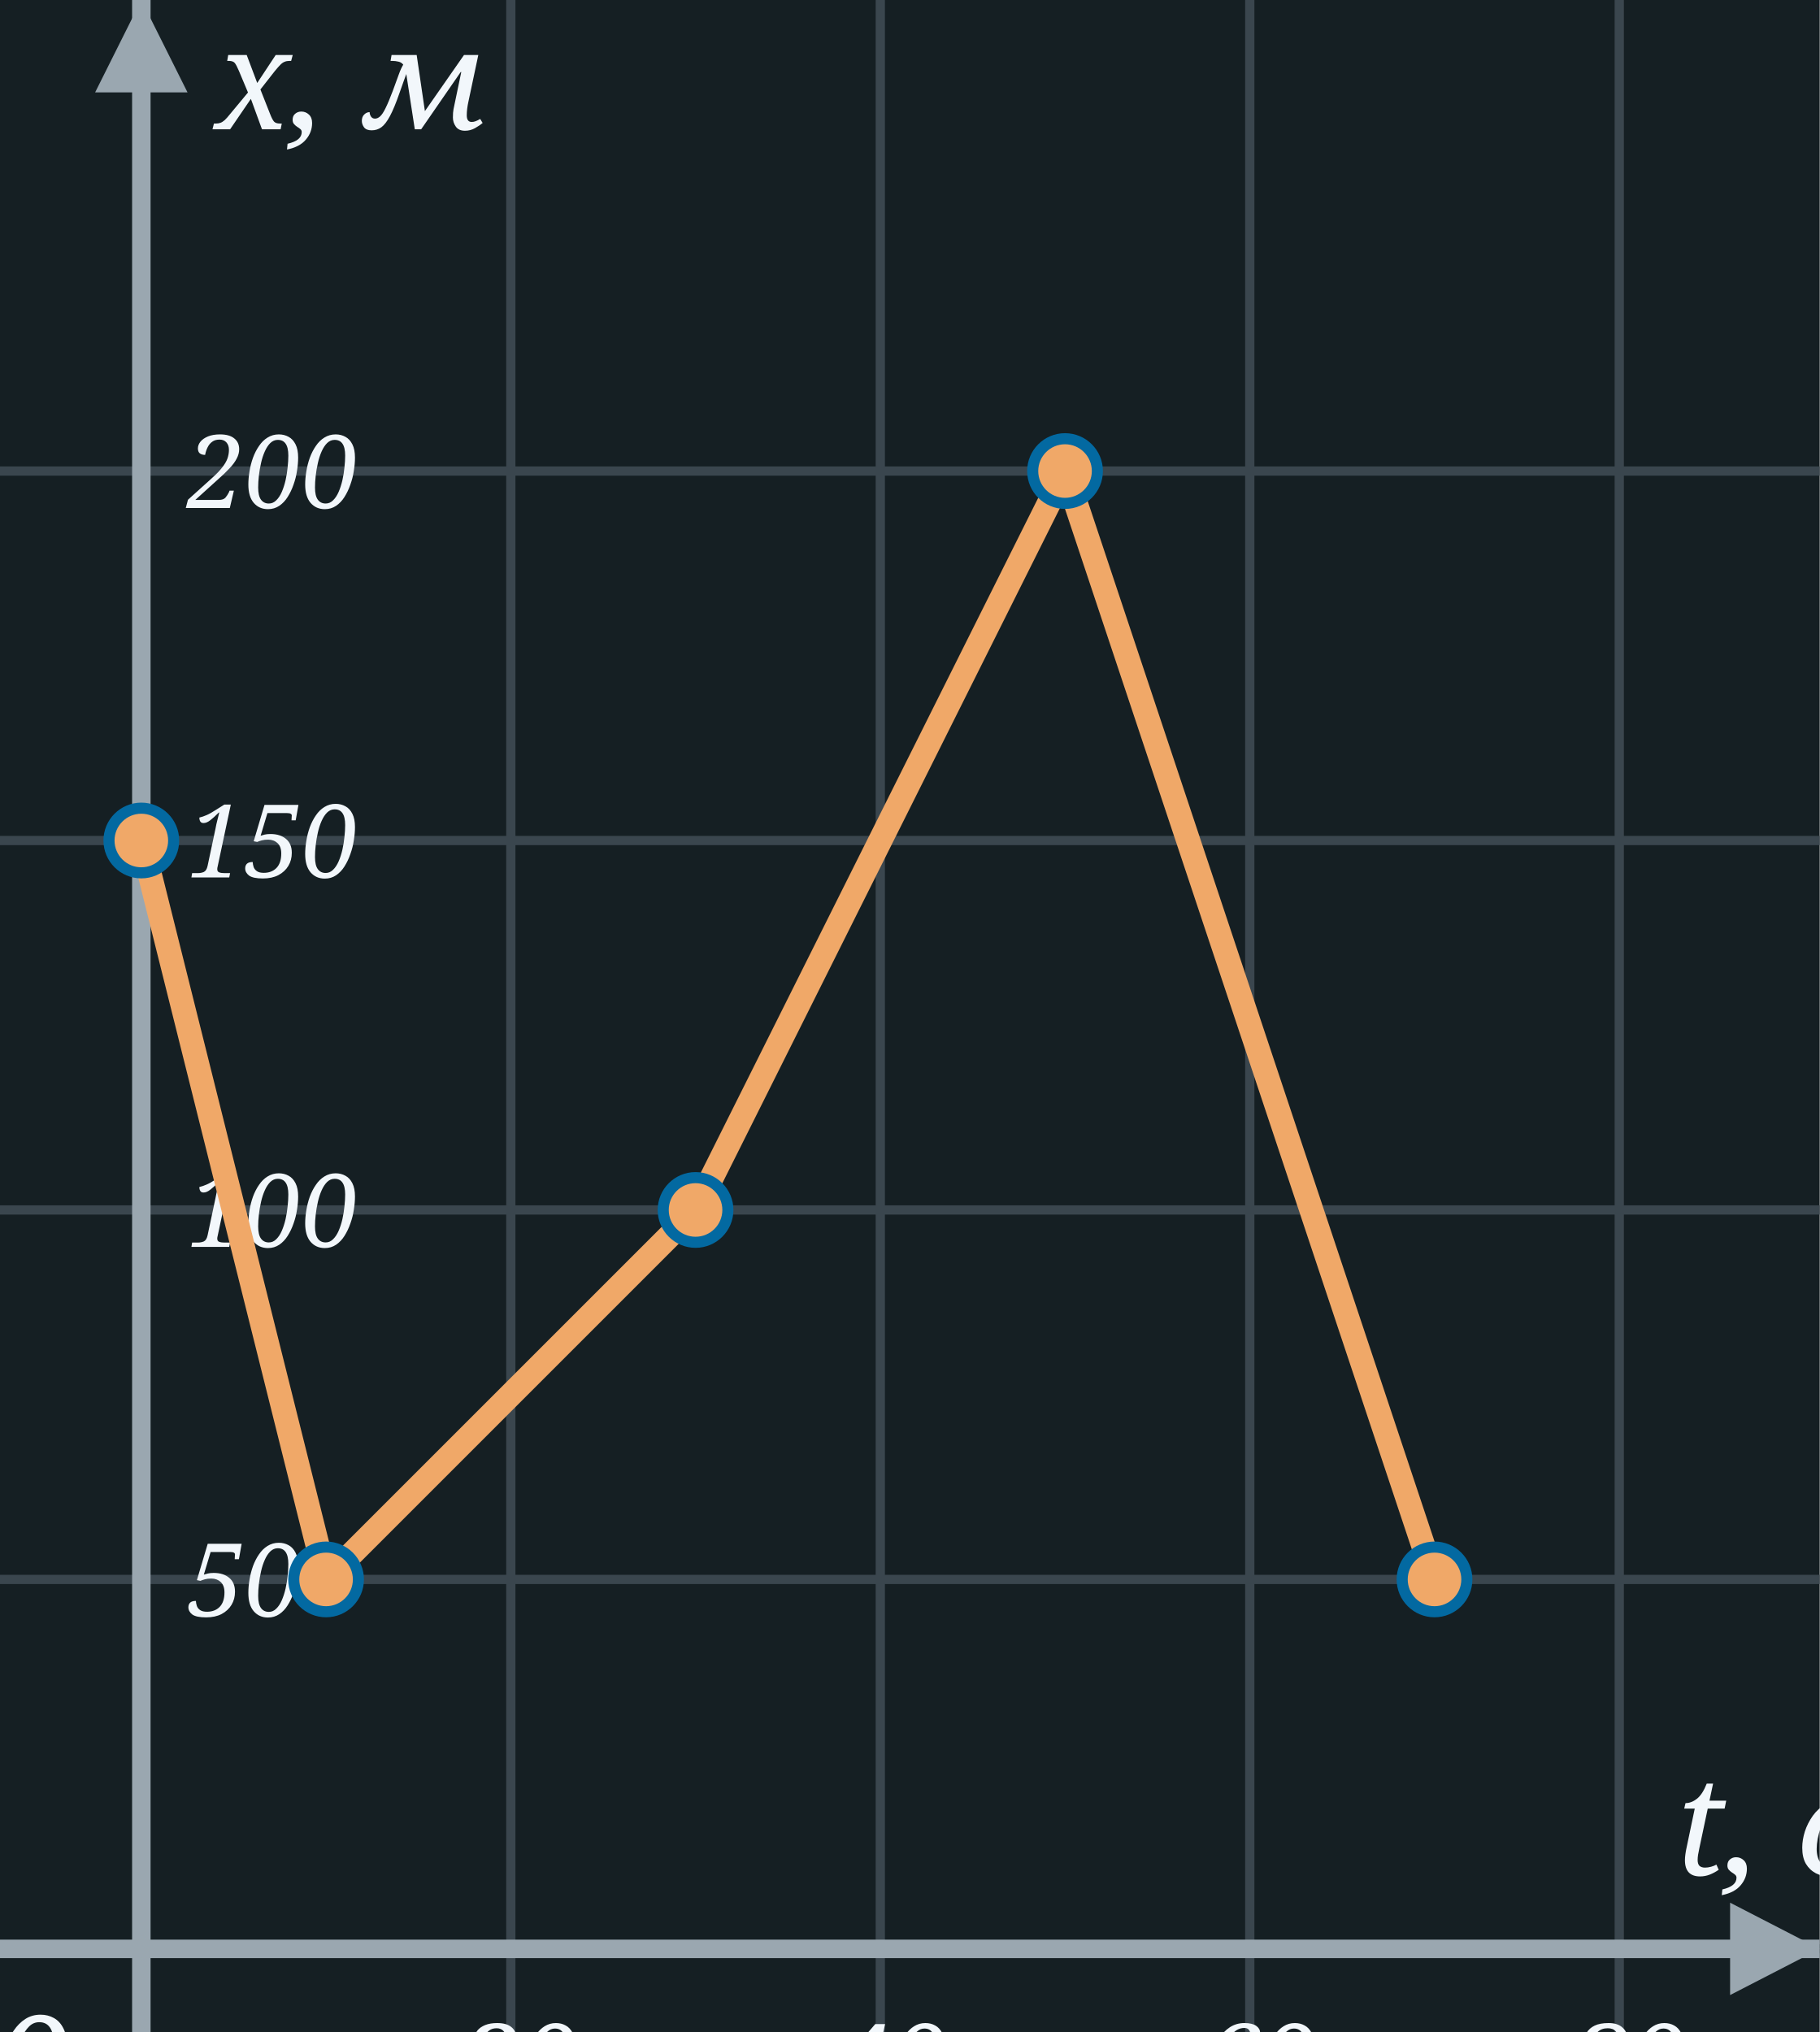
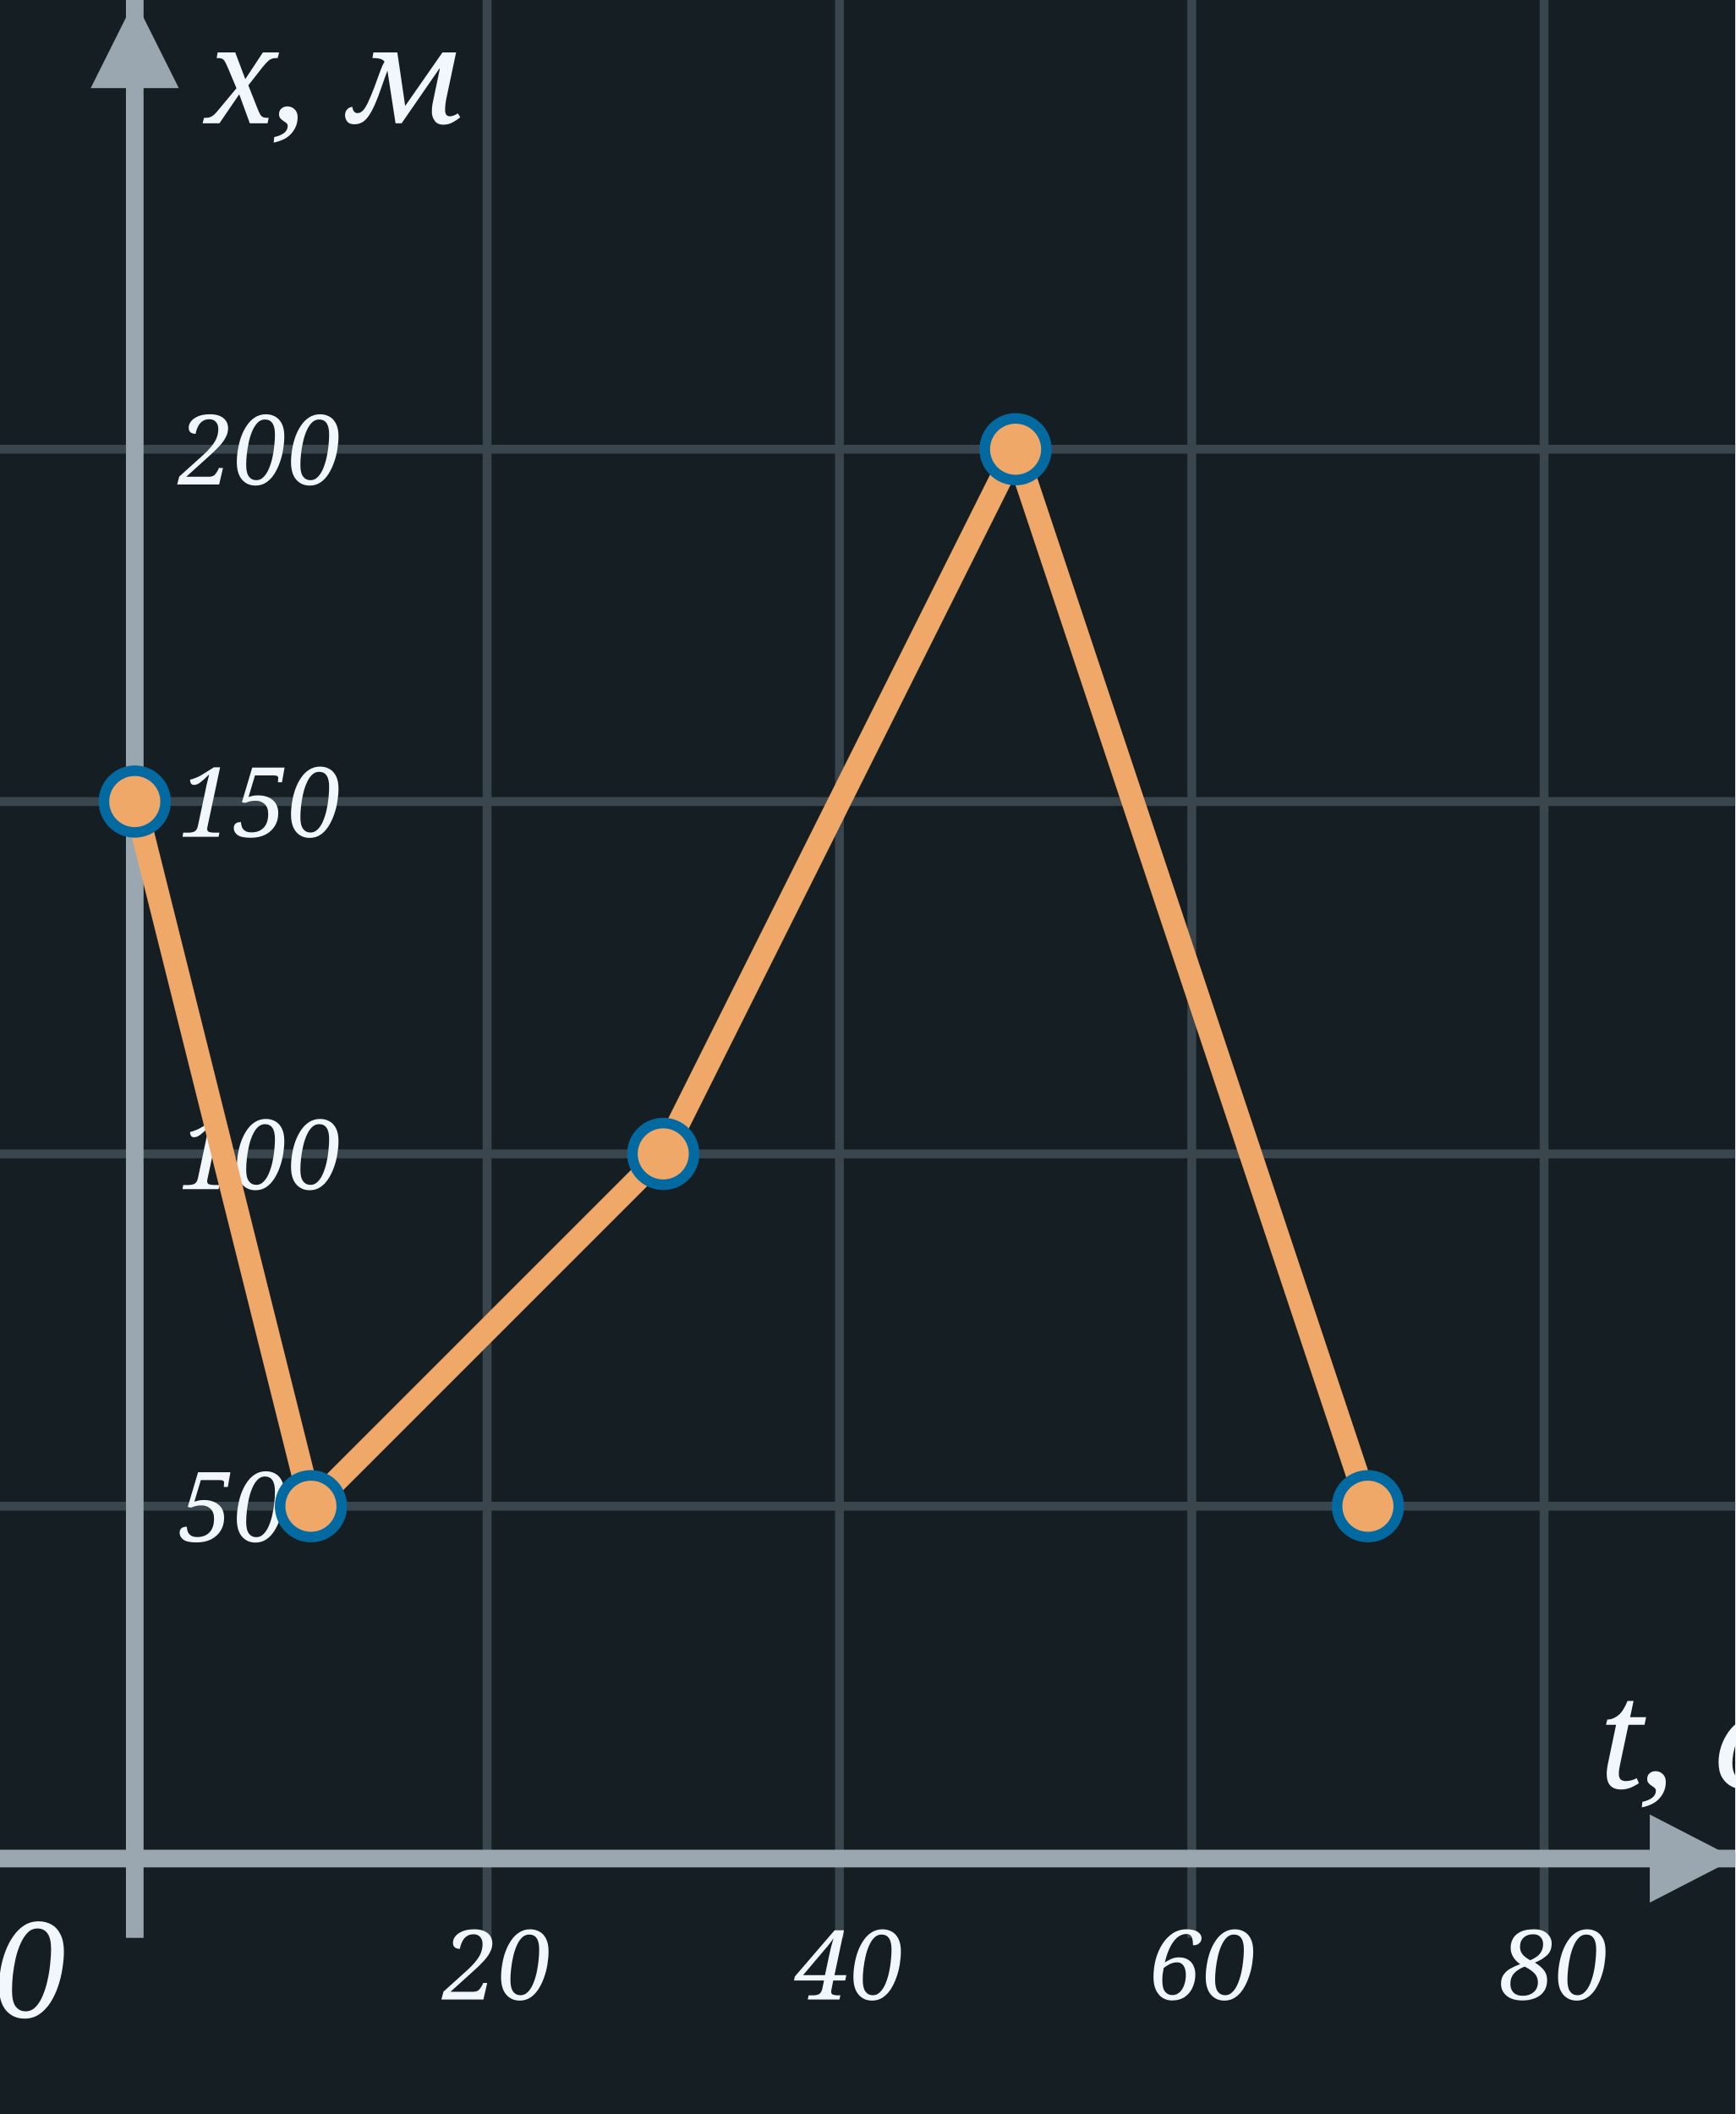
- <svg xmlns="http://www.w3.org/2000/svg" width="197" height="220" viewBox="0 0 197 220">
-   <rect x="0" y="0" width="197" height="220" fill="#151F23" />
+ <svg xmlns="http://www.w3.org/2000/svg" width="197" height="240" viewBox="0 0 197 240">
+   <rect x="0" y="0" width="197" height="240" fill="#151F23" />
  <line x1="15.3" y1="0" x2="15.3" y2="220" stroke="#3A464E" stroke-width="1" />
  <line x1="55.3" y1="0" x2="55.3" y2="220" stroke="#3A464E" stroke-width="1" />
  <line x1="95.3" y1="0" x2="95.3" y2="220" stroke="#3A464E" stroke-width="1" />
  <line x1="135.3" y1="0" x2="135.3" y2="220" stroke="#3A464E" stroke-width="1" />
  <line x1="175.3" y1="0" x2="175.3" y2="220" stroke="#3A464E" stroke-width="1" />
  <line x1="0" y1="211.0" x2="197" y2="211.0" stroke="#3A464E" stroke-width="1" />
  <line x1="0" y1="171.0" x2="197" y2="171.0" stroke="#3A464E" stroke-width="1" />
  <line x1="0" y1="131.0" x2="197" y2="131.0" stroke="#3A464E" stroke-width="1" />
  <line x1="0" y1="91.0" x2="197" y2="91.0" stroke="#3A464E" stroke-width="1" />
  <line x1="0" y1="51.0" x2="197" y2="51.0" stroke="#3A464E" stroke-width="1" />
  <line x1="15.3" y1="220" x2="15.3" y2="0" stroke="#9AA7B0" stroke-width="2" />
  <polygon points="10.3,10 20.3,10 15.3,0" fill="#9AA7B0" />
  <line x1="0" y1="211.0" x2="197" y2="211.0" stroke="#9AA7B0" stroke-width="2" />
  <polygon points="187.3,206.0 187.3,216.0 197,211.0" fill="#9AA7B0" />
  <text x="-0.7" y="229.0" font-family="Georgia, serif" font-style="italic" font-size="15" fill="#F2F7FB">0</text>
  <text x="181.3" y="203.0" font-family="Georgia, serif" font-style="italic" font-size="15" fill="#F2F7FB">t, с</text>
  <text x="23.3" y="14" font-family="Georgia, serif" font-style="italic" font-size="15" fill="#F2F7FB">x, м</text>
  <text x="50.3" y="227.0" font-family="Georgia, serif" font-style="italic" font-size="11" fill="#F2F7FB">20</text>
  <text x="90.3" y="227.0" font-family="Georgia, serif" font-style="italic" font-size="11" fill="#F2F7FB">40</text>
  <text x="130.3" y="227.0" font-family="Georgia, serif" font-style="italic" font-size="11" fill="#F2F7FB">60</text>
  <text x="170.3" y="227.0" font-family="Georgia, serif" font-style="italic" font-size="11" fill="#F2F7FB">80</text>
  <text x="20.3" y="175.0" font-family="Georgia, serif" font-style="italic" font-size="11" fill="#F2F7FB">50</text>
  <text x="20.3" y="135.0" font-family="Georgia, serif" font-style="italic" font-size="11" fill="#F2F7FB">100</text>
  <text x="20.3" y="95.0" font-family="Georgia, serif" font-style="italic" font-size="11" fill="#F2F7FB">150</text>
  <text x="20.3" y="55.0" font-family="Georgia, serif" font-style="italic" font-size="11" fill="#F2F7FB">200</text>
  <path d="M 15.3,91.0 L 35.3,171.0 L 75.3,131.0 L 115.3,51.0 L 155.3,171.0" fill="none" stroke="#f0a868" stroke-width="2.6" stroke-linecap="round" stroke-linejoin="round" />
  <circle cx="15.3" cy="91.0" r="3.5" fill="#f0a868" stroke="#0369a1" stroke-width="1.2" />
  <circle cx="35.3" cy="171.0" r="3.5" fill="#f0a868" stroke="#0369a1" stroke-width="1.2" />
  <circle cx="75.3" cy="131.0" r="3.5" fill="#f0a868" stroke="#0369a1" stroke-width="1.2" />
  <circle cx="115.3" cy="51.0" r="3.5" fill="#f0a868" stroke="#0369a1" stroke-width="1.2" />
  <circle cx="155.3" cy="171.0" r="3.5" fill="#f0a868" stroke="#0369a1" stroke-width="1.2" />
</svg>
